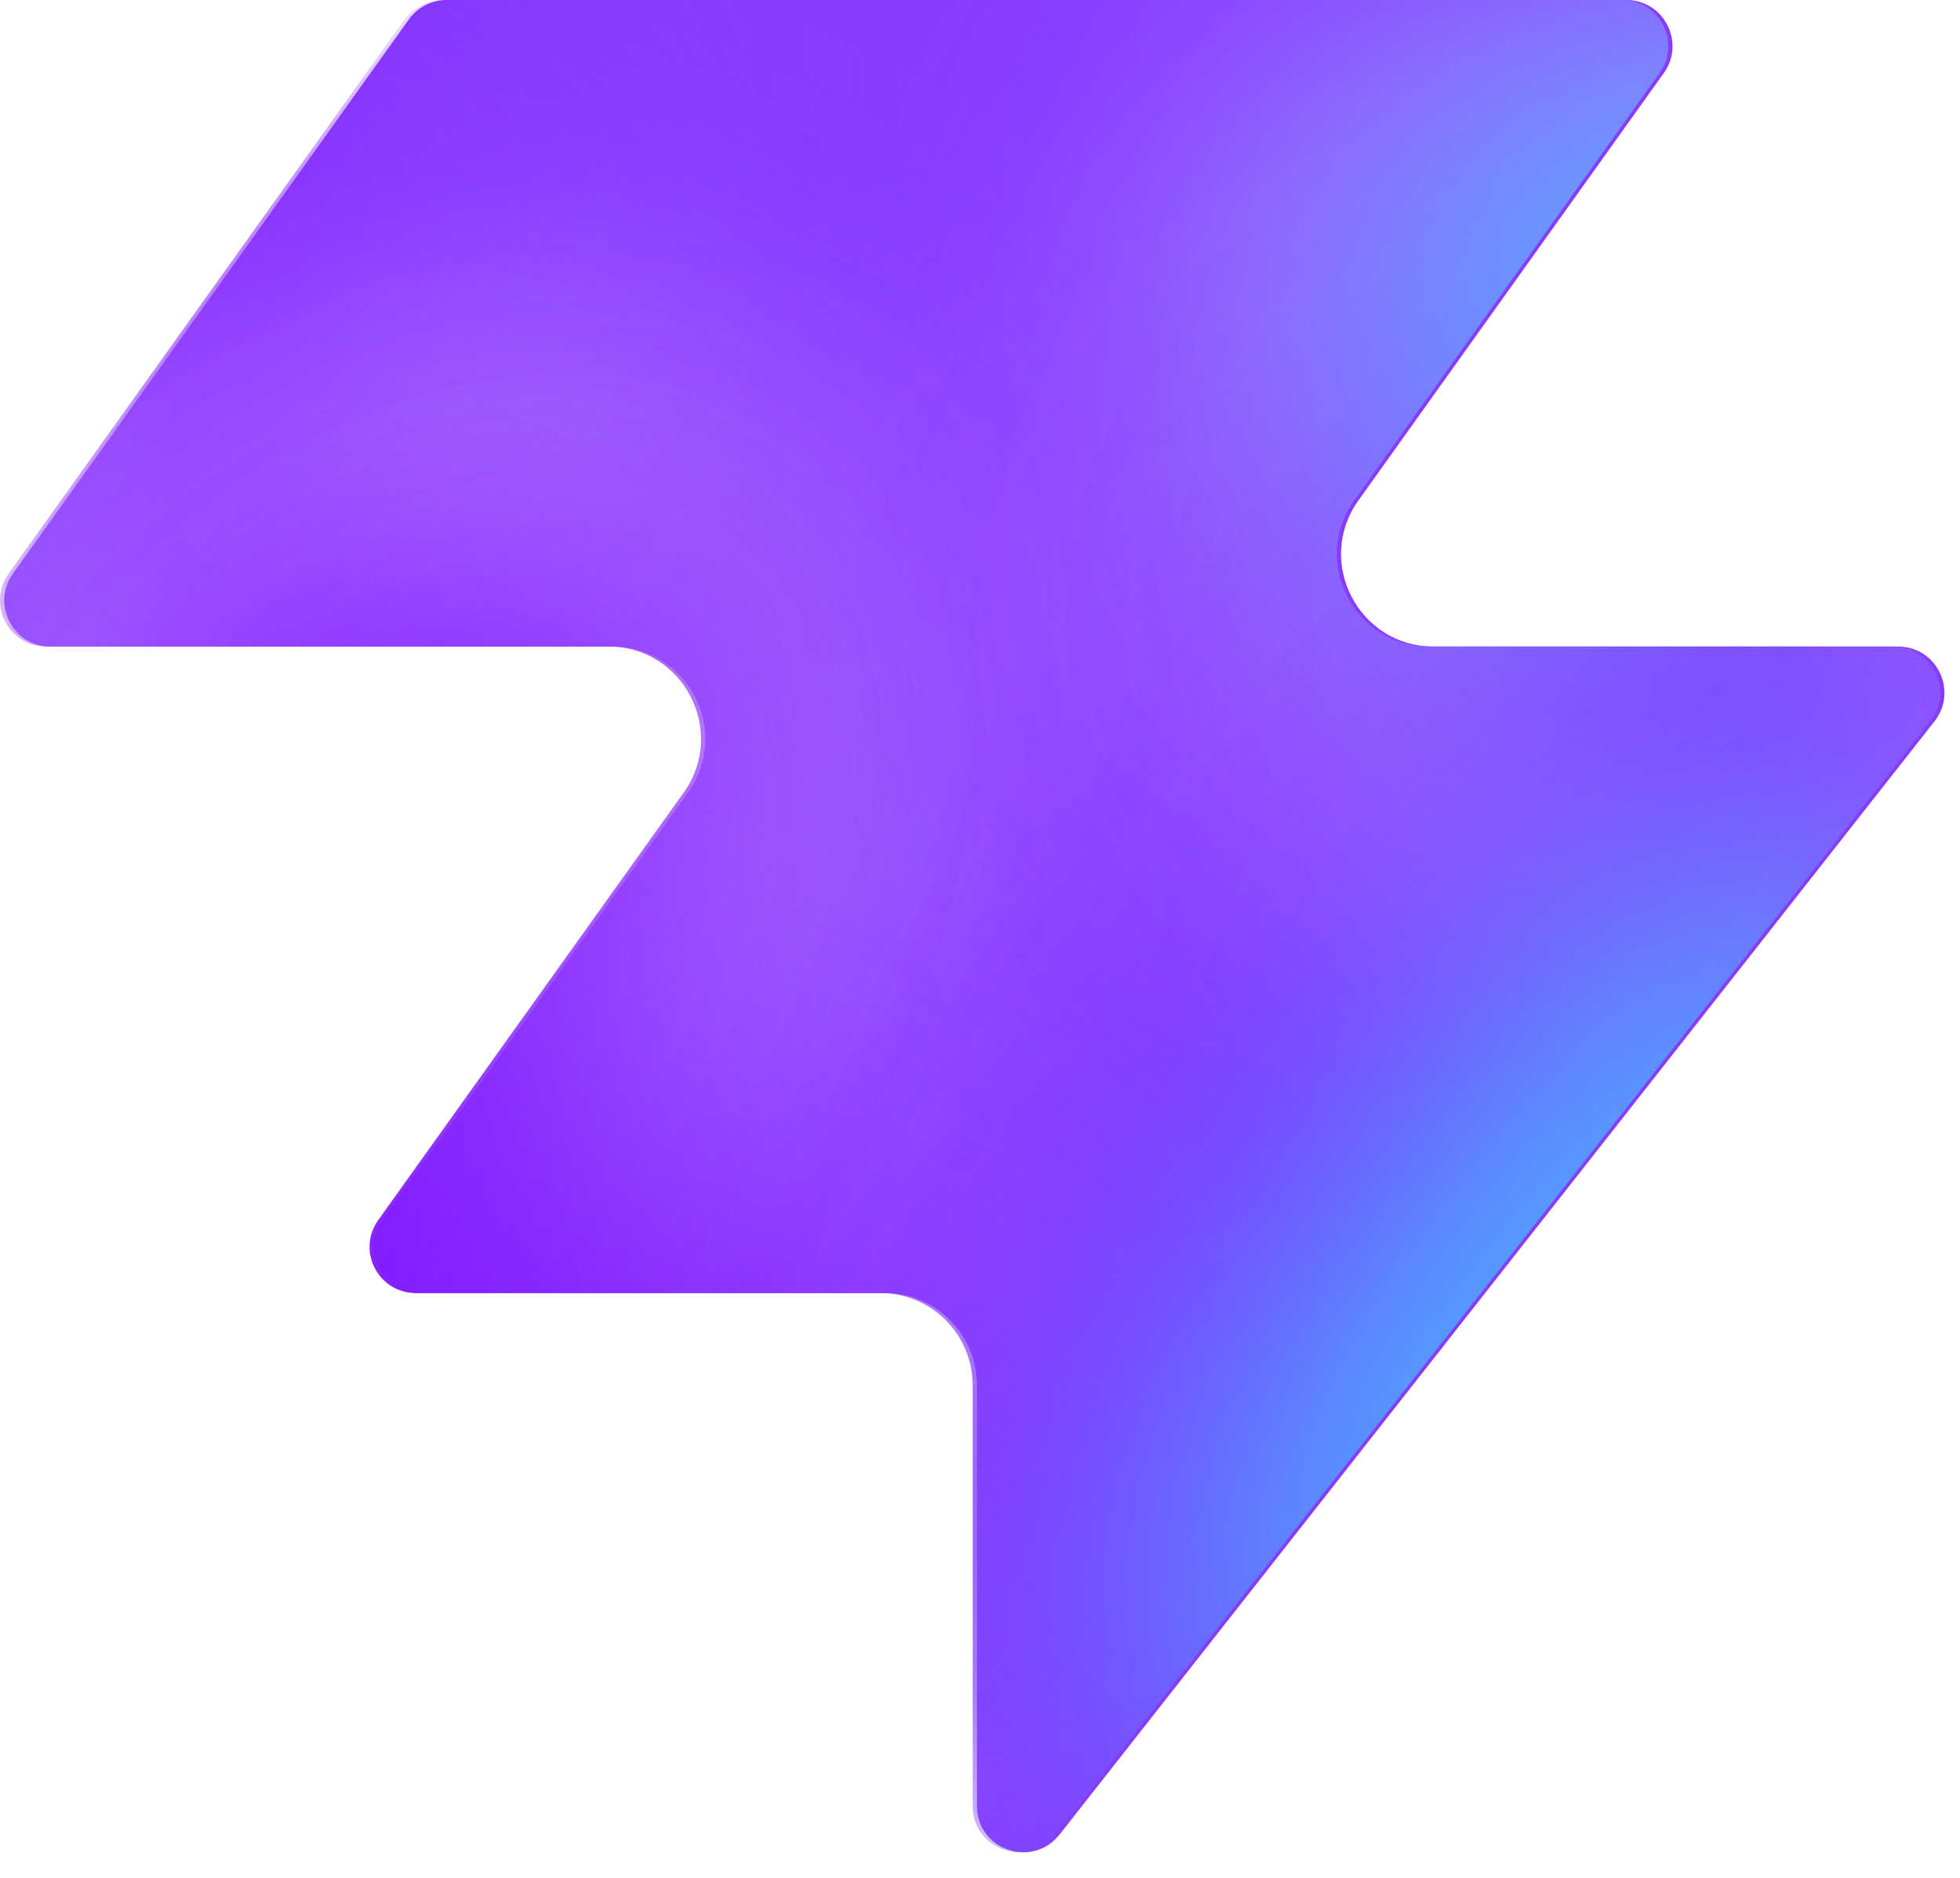
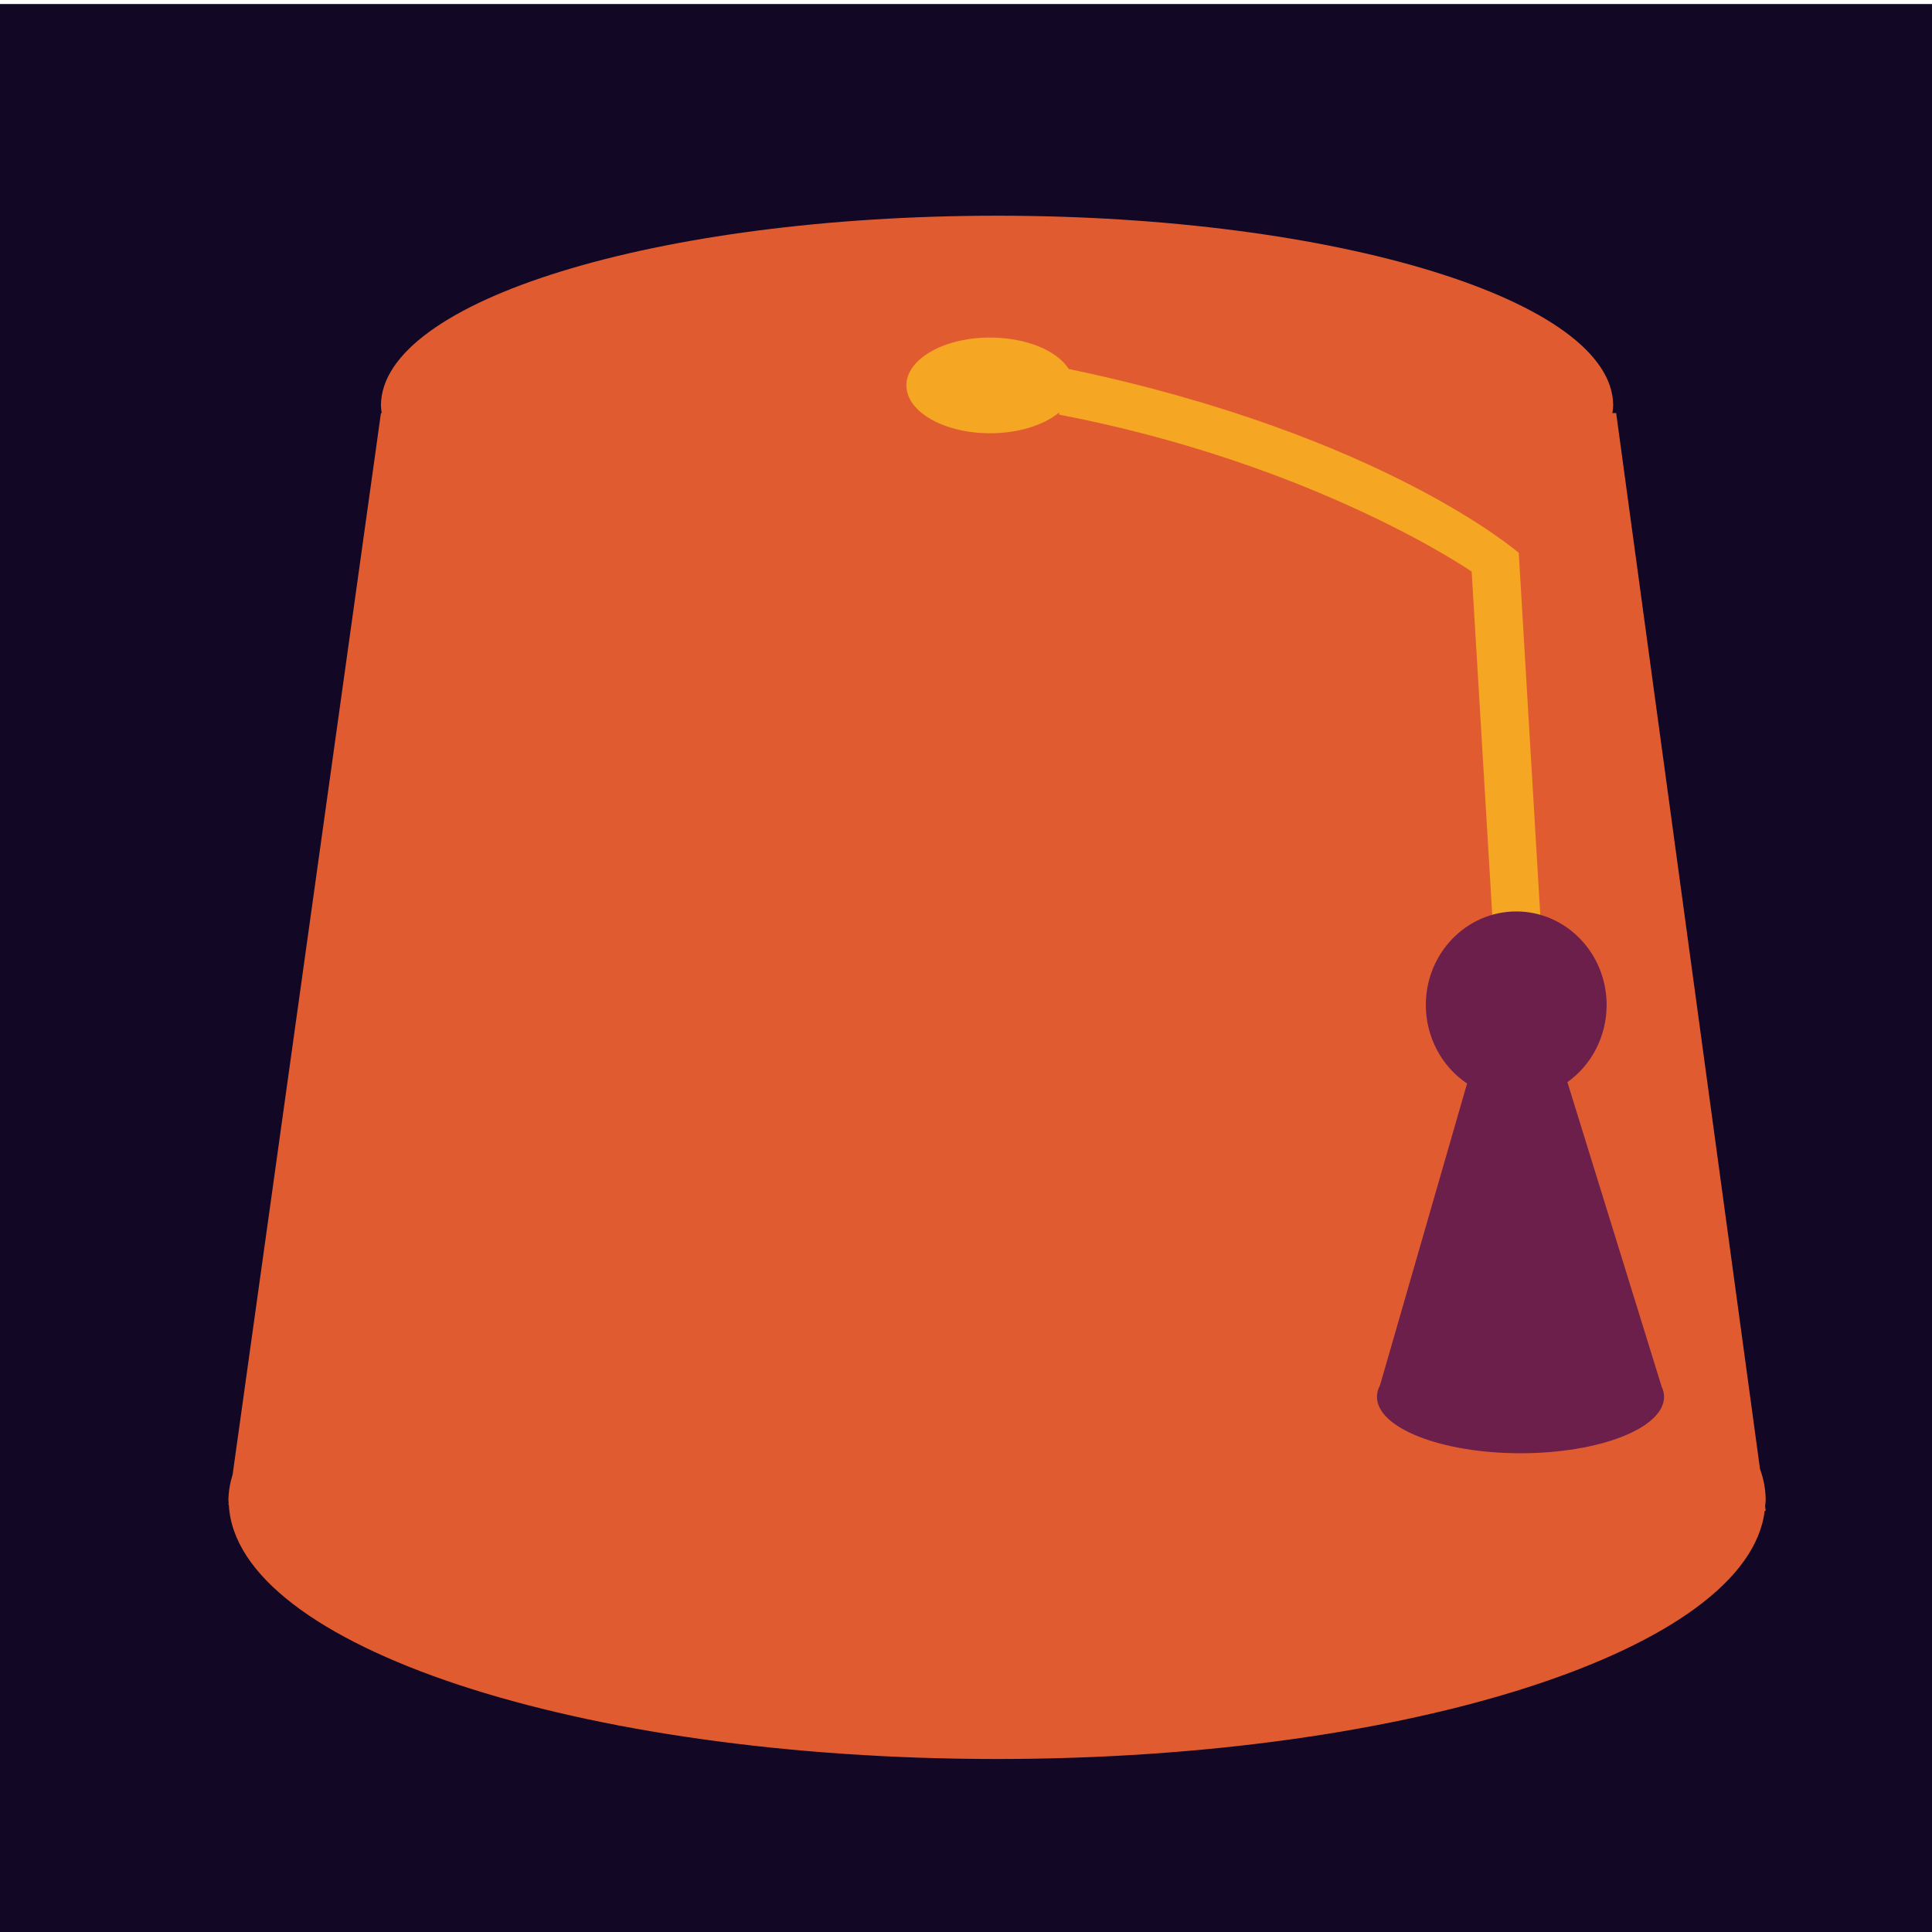
- <svg xmlns="http://www.w3.org/2000/svg" width="48" height="46" fill="none" viewBox="0 0 48 46">
-   <path fill="#863bff" d="M25.946 44.938c-.664.845-2.021.375-2.021-.698V33.937a2.26 2.26 0 0 0-2.262-2.262H10.287c-.92 0-1.456-1.04-.92-1.788l7.48-10.471c1.07-1.497 0-3.578-1.842-3.578H1.237c-.92 0-1.456-1.04-.92-1.788L10.013.474c.214-.297.556-.474.92-.474h28.894c.92 0 1.456 1.04.92 1.788l-7.48 10.471c-1.07 1.498 0 3.579 1.842 3.579h11.377c.943 0 1.473 1.088.89 1.83L25.947 44.94z" style="fill:#863bff;fill:color(display-p3 .525 .23 1);fill-opacity:1" />
-   <mask id="a" width="48" height="46" x="0" y="0" maskUnits="userSpaceOnUse" style="mask-type:alpha">
-     <path fill="#000" d="M25.842 44.938c-.664.844-2.021.375-2.021-.698V33.937a2.26 2.26 0 0 0-2.262-2.262H10.183c-.92 0-1.456-1.04-.92-1.788l7.48-10.471c1.07-1.498 0-3.579-1.842-3.579H1.133c-.92 0-1.456-1.04-.92-1.787L9.91.473c.214-.297.556-.474.92-.474h28.894c.92 0 1.456 1.04.92 1.788l-7.48 10.471c-1.07 1.498 0 3.578 1.842 3.578h11.377c.943 0 1.473 1.088.89 1.832L25.843 44.94z" style="fill:#000;fill-opacity:1" />
-   </mask>
-   <g mask="url(#a)">
-     <g filter="url(#b)">
-       <ellipse cx="5.508" cy="14.704" fill="#ede6ff" rx="5.508" ry="14.704" style="fill:#ede6ff;fill:color(display-p3 .927 .903 1);fill-opacity:1" transform="matrix(.00324 1 1 -.00324 -4.47 31.516)" />
-     </g>
-     <g filter="url(#c)">
-       <ellipse cx="10.399" cy="29.851" fill="#ede6ff" rx="10.399" ry="29.851" style="fill:#ede6ff;fill:color(display-p3 .927 .903 1);fill-opacity:1" transform="matrix(.00324 1 1 -.00324 -39.328 7.883)" />
-     </g>
-     <g filter="url(#d)">
-       <ellipse cx="5.508" cy="30.487" fill="#7e14ff" rx="5.508" ry="30.487" style="fill:#7e14ff;fill:color(display-p3 .492 .077 1);fill-opacity:1" transform="rotate(89.814 -25.913 -14.639)scale(1 -1)" />
-     </g>
-     <g filter="url(#e)">
-       <ellipse cx="5.508" cy="30.599" fill="#7e14ff" rx="5.508" ry="30.599" style="fill:#7e14ff;fill:color(display-p3 .492 .077 1);fill-opacity:1" transform="rotate(89.814 -32.644 -3.334)scale(1 -1)" />
-     </g>
-     <g filter="url(#f)">
-       <ellipse cx="5.508" cy="30.599" fill="#7e14ff" rx="5.508" ry="30.599" style="fill:#7e14ff;fill:color(display-p3 .492 .077 1);fill-opacity:1" transform="matrix(.00324 1 1 -.00324 -34.34 30.47)" />
-     </g>
-     <g filter="url(#g)">
-       <ellipse cx="14.072" cy="22.078" fill="#ede6ff" rx="14.072" ry="22.078" style="fill:#ede6ff;fill:color(display-p3 .927 .903 1);fill-opacity:1" transform="rotate(93.35 24.506 48.493)scale(-1 1)" />
-     </g>
-     <g filter="url(#h)">
-       <ellipse cx="3.47" cy="21.501" fill="#7e14ff" rx="3.47" ry="21.501" style="fill:#7e14ff;fill:color(display-p3 .492 .077 1);fill-opacity:1" transform="rotate(89.009 28.708 47.59)scale(-1 1)" />
-     </g>
-     <g filter="url(#i)">
-       <ellipse cx="3.47" cy="21.501" fill="#7e14ff" rx="3.47" ry="21.501" style="fill:#7e14ff;fill:color(display-p3 .492 .077 1);fill-opacity:1" transform="rotate(89.009 28.708 47.59)scale(-1 1)" />
-     </g>
-     <g filter="url(#j)">
-       <ellipse cx=".387" cy="8.972" fill="#7e14ff" rx="4.407" ry="29.108" style="fill:#7e14ff;fill:color(display-p3 .492 .077 1);fill-opacity:1" transform="rotate(39.51 .387 8.972)" />
-     </g>
-     <g filter="url(#k)">
-       <ellipse cx="47.523" cy="-6.092" fill="#7e14ff" rx="4.407" ry="29.108" style="fill:#7e14ff;fill:color(display-p3 .492 .077 1);fill-opacity:1" transform="rotate(37.892 47.523 -6.092)" />
-     </g>
-     <g filter="url(#l)">
-       <ellipse cx="41.412" cy="6.333" fill="#47bfff" rx="5.971" ry="9.665" style="fill:#47bfff;fill:color(display-p3 .28 .748 1);fill-opacity:1" transform="rotate(37.892 41.412 6.333)" />
-     </g>
-     <g filter="url(#m)">
-       <ellipse cx="-1.879" cy="38.332" fill="#7e14ff" rx="4.407" ry="29.108" style="fill:#7e14ff;fill:color(display-p3 .492 .077 1);fill-opacity:1" transform="rotate(37.892 -1.88 38.332)" />
-     </g>
-     <g filter="url(#n)">
-       <ellipse cx="-1.879" cy="38.332" fill="#7e14ff" rx="4.407" ry="29.108" style="fill:#7e14ff;fill:color(display-p3 .492 .077 1);fill-opacity:1" transform="rotate(37.892 -1.88 38.332)" />
-     </g>
-     <g filter="url(#o)">
-       <ellipse cx="35.651" cy="29.907" fill="#7e14ff" rx="4.407" ry="29.108" style="fill:#7e14ff;fill:color(display-p3 .492 .077 1);fill-opacity:1" transform="rotate(37.892 35.651 29.907)" />
-     </g>
-     <g filter="url(#p)">
-       <ellipse cx="38.418" cy="32.4" fill="#47bfff" rx="5.971" ry="15.297" style="fill:#47bfff;fill:color(display-p3 .28 .748 1);fill-opacity:1" transform="rotate(37.892 38.418 32.4)" />
-     </g>
+ <svg xmlns="http://www.w3.org/2000/svg" width="170mm" height="170mm" viewBox="0 0 170 170" version="1.1" id="svg5">
+   <defs id="defs2" />
+   <g id="layer4" style="display:inline">
+     <rect style="fill:#120826;fill-opacity:1;stroke:none;stroke-width:9.303" id="rect3280" width="171.203" height="170.459" x="1.4340996e-08" y="0.372" />
+     <rect style="fill:#120826;fill-opacity:1;stroke:none;stroke-width:10" id="rect3535" width="171.203" height="170.459" x="1.4340996e-08" y="0.372" />
  </g>
-   <defs>
-     <filter id="b" width="60.045" height="41.654" x="-19.77" y="16.149" color-interpolation-filters="sRGB" filterUnits="userSpaceOnUse">
-       <feFlood flood-opacity="0" result="BackgroundImageFix" />
-       <feBlend in="SourceGraphic" in2="BackgroundImageFix" result="shape" />
-       <feGaussianBlur result="effect1_foregroundBlur_2002_17158" stdDeviation="7.659" />
-     </filter>
-     <filter id="c" width="90.34" height="51.437" x="-54.613" y="-7.533" color-interpolation-filters="sRGB" filterUnits="userSpaceOnUse">
-       <feFlood flood-opacity="0" result="BackgroundImageFix" />
-       <feBlend in="SourceGraphic" in2="BackgroundImageFix" result="shape" />
-       <feGaussianBlur result="effect1_foregroundBlur_2002_17158" stdDeviation="7.659" />
-     </filter>
-     <filter id="d" width="79.355" height="29.4" x="-49.64" y="2.03" color-interpolation-filters="sRGB" filterUnits="userSpaceOnUse">
-       <feFlood flood-opacity="0" result="BackgroundImageFix" />
-       <feBlend in="SourceGraphic" in2="BackgroundImageFix" result="shape" />
-       <feGaussianBlur result="effect1_foregroundBlur_2002_17158" stdDeviation="4.596" />
-     </filter>
-     <filter id="e" width="79.579" height="29.4" x="-45.045" y="20.029" color-interpolation-filters="sRGB" filterUnits="userSpaceOnUse">
-       <feFlood flood-opacity="0" result="BackgroundImageFix" />
-       <feBlend in="SourceGraphic" in2="BackgroundImageFix" result="shape" />
-       <feGaussianBlur result="effect1_foregroundBlur_2002_17158" stdDeviation="4.596" />
-     </filter>
-     <filter id="f" width="79.579" height="29.4" x="-43.513" y="21.178" color-interpolation-filters="sRGB" filterUnits="userSpaceOnUse">
-       <feFlood flood-opacity="0" result="BackgroundImageFix" />
-       <feBlend in="SourceGraphic" in2="BackgroundImageFix" result="shape" />
-       <feGaussianBlur result="effect1_foregroundBlur_2002_17158" stdDeviation="4.596" />
-     </filter>
-     <filter id="g" width="74.749" height="58.852" x="15.756" y="-17.901" color-interpolation-filters="sRGB" filterUnits="userSpaceOnUse">
-       <feFlood flood-opacity="0" result="BackgroundImageFix" />
-       <feBlend in="SourceGraphic" in2="BackgroundImageFix" result="shape" />
-       <feGaussianBlur result="effect1_foregroundBlur_2002_17158" stdDeviation="7.659" />
-     </filter>
-     <filter id="h" width="61.377" height="25.362" x="23.548" y="2.284" color-interpolation-filters="sRGB" filterUnits="userSpaceOnUse">
-       <feFlood flood-opacity="0" result="BackgroundImageFix" />
-       <feBlend in="SourceGraphic" in2="BackgroundImageFix" result="shape" />
-       <feGaussianBlur result="effect1_foregroundBlur_2002_17158" stdDeviation="4.596" />
-     </filter>
-     <filter id="i" width="61.377" height="25.362" x="23.548" y="2.284" color-interpolation-filters="sRGB" filterUnits="userSpaceOnUse">
-       <feFlood flood-opacity="0" result="BackgroundImageFix" />
-       <feBlend in="SourceGraphic" in2="BackgroundImageFix" result="shape" />
-       <feGaussianBlur result="effect1_foregroundBlur_2002_17158" stdDeviation="4.596" />
-     </filter>
-     <filter id="j" width="56.045" height="63.649" x="-27.636" y="-22.853" color-interpolation-filters="sRGB" filterUnits="userSpaceOnUse">
-       <feFlood flood-opacity="0" result="BackgroundImageFix" />
-       <feBlend in="SourceGraphic" in2="BackgroundImageFix" result="shape" />
-       <feGaussianBlur result="effect1_foregroundBlur_2002_17158" stdDeviation="4.596" />
-     </filter>
-     <filter id="k" width="54.814" height="64.646" x="20.116" y="-38.415" color-interpolation-filters="sRGB" filterUnits="userSpaceOnUse">
-       <feFlood flood-opacity="0" result="BackgroundImageFix" />
-       <feBlend in="SourceGraphic" in2="BackgroundImageFix" result="shape" />
-       <feGaussianBlur result="effect1_foregroundBlur_2002_17158" stdDeviation="4.596" />
-     </filter>
-     <filter id="l" width="33.541" height="35.313" x="24.641" y="-11.323" color-interpolation-filters="sRGB" filterUnits="userSpaceOnUse">
-       <feFlood flood-opacity="0" result="BackgroundImageFix" />
-       <feBlend in="SourceGraphic" in2="BackgroundImageFix" result="shape" />
-       <feGaussianBlur result="effect1_foregroundBlur_2002_17158" stdDeviation="4.596" />
-     </filter>
-     <filter id="m" width="54.814" height="64.646" x="-29.286" y="6.009" color-interpolation-filters="sRGB" filterUnits="userSpaceOnUse">
-       <feFlood flood-opacity="0" result="BackgroundImageFix" />
-       <feBlend in="SourceGraphic" in2="BackgroundImageFix" result="shape" />
-       <feGaussianBlur result="effect1_foregroundBlur_2002_17158" stdDeviation="4.596" />
-     </filter>
-     <filter id="n" width="54.814" height="64.646" x="-29.286" y="6.009" color-interpolation-filters="sRGB" filterUnits="userSpaceOnUse">
-       <feFlood flood-opacity="0" result="BackgroundImageFix" />
-       <feBlend in="SourceGraphic" in2="BackgroundImageFix" result="shape" />
-       <feGaussianBlur result="effect1_foregroundBlur_2002_17158" stdDeviation="4.596" />
-     </filter>
-     <filter id="o" width="54.814" height="64.646" x="8.244" y="-2.416" color-interpolation-filters="sRGB" filterUnits="userSpaceOnUse">
-       <feFlood flood-opacity="0" result="BackgroundImageFix" />
-       <feBlend in="SourceGraphic" in2="BackgroundImageFix" result="shape" />
-       <feGaussianBlur result="effect1_foregroundBlur_2002_17158" stdDeviation="4.596" />
-     </filter>
-     <filter id="p" width="39.409" height="43.623" x="18.713" y="10.588" color-interpolation-filters="sRGB" filterUnits="userSpaceOnUse">
-       <feFlood flood-opacity="0" result="BackgroundImageFix" />
-       <feBlend in="SourceGraphic" in2="BackgroundImageFix" result="shape" />
-       <feGaussianBlur result="effect1_foregroundBlur_2002_17158" stdDeviation="4.596" />
-     </filter>
-   </defs>
+   <g id="layer3" transform="translate(-33.94935,-39.21259)">
+     <path id="path1010" style="fill:#e05c30;fill-opacity:1;stroke-width:10.368" d="m 121.682,58.194 a 54.213,16.711 0 0 0 -54.213,16.711 54.213,16.711 0 0 0 0.07,0.658 h -0.07 L 54.419,168.961 a 67.635,22.764 0 0 0 -0.372,2.264 67.635,22.764 0 0 0 0.023,0.233 l -0.023,0.162 h 0.038 a 67.635,22.764 0 0 0 67.596,22.37 67.635,22.764 0 0 0 67.546,-21.844 l 0.089,5.3e-4 -0.052,-0.383 a 67.635,22.764 0 0 0 0.052,-0.538 67.635,22.764 0 0 0 -0.501,-2.753 L 176.159,75.563 h -0.333 a 54.213,16.711 0 0 0 0.07,-0.658 54.213,16.711 0 0 0 -54.213,-16.711 z" />
+   </g>
+   <g id="layer1" transform="translate(-33.94935,-39.21259)">
+     <path id="path1538" style="fill:#f5a623;fill-opacity:1;stroke-width:10" d="m 121.072,68.915 c 3.093,4.83e-4 5.857,1.105 6.919,2.765 27.691,5.79 39.597,16.183 39.597,16.183 l 2.179,36.669 -4.263,-0.654 -2.06,-34.37 c 0,0 -13.685,-9.474 -36.318,-13.817 l 0.043,-0.204 c -1.37,1.155 -3.654,1.848 -6.096,1.848 -4.069,-8.9e-5 -7.368,-1.885 -7.369,-4.211 1.4e-4,-2.325 3.299,-4.211 7.369,-4.211 z" />
+   </g>
+   <g id="layer2" transform="translate(-33.94935,-39.21259)">
+     <path id="path1380" style="fill:#6b1f4a;fill-opacity:1;stroke-width:10" d="m 167.364,119.412 a 7.955,8.234 0 0 1 7.956,8.234 7.955,8.234 0 0 1 -3.452,6.787 l 8.288,26.776 a 12.632,4.967 0 0 1 0.218,0.91 12.632,4.967 0 0 1 -12.632,4.967 12.632,4.967 0 0 1 -12.632,-4.967 12.632,4.967 0 0 1 0.274,-1.028 l 7.656,-26.539 a 7.955,8.234 0 0 1 -3.63,-6.905 7.955,8.234 0 0 1 7.956,-8.234 z" />
+   </g>
</svg>
